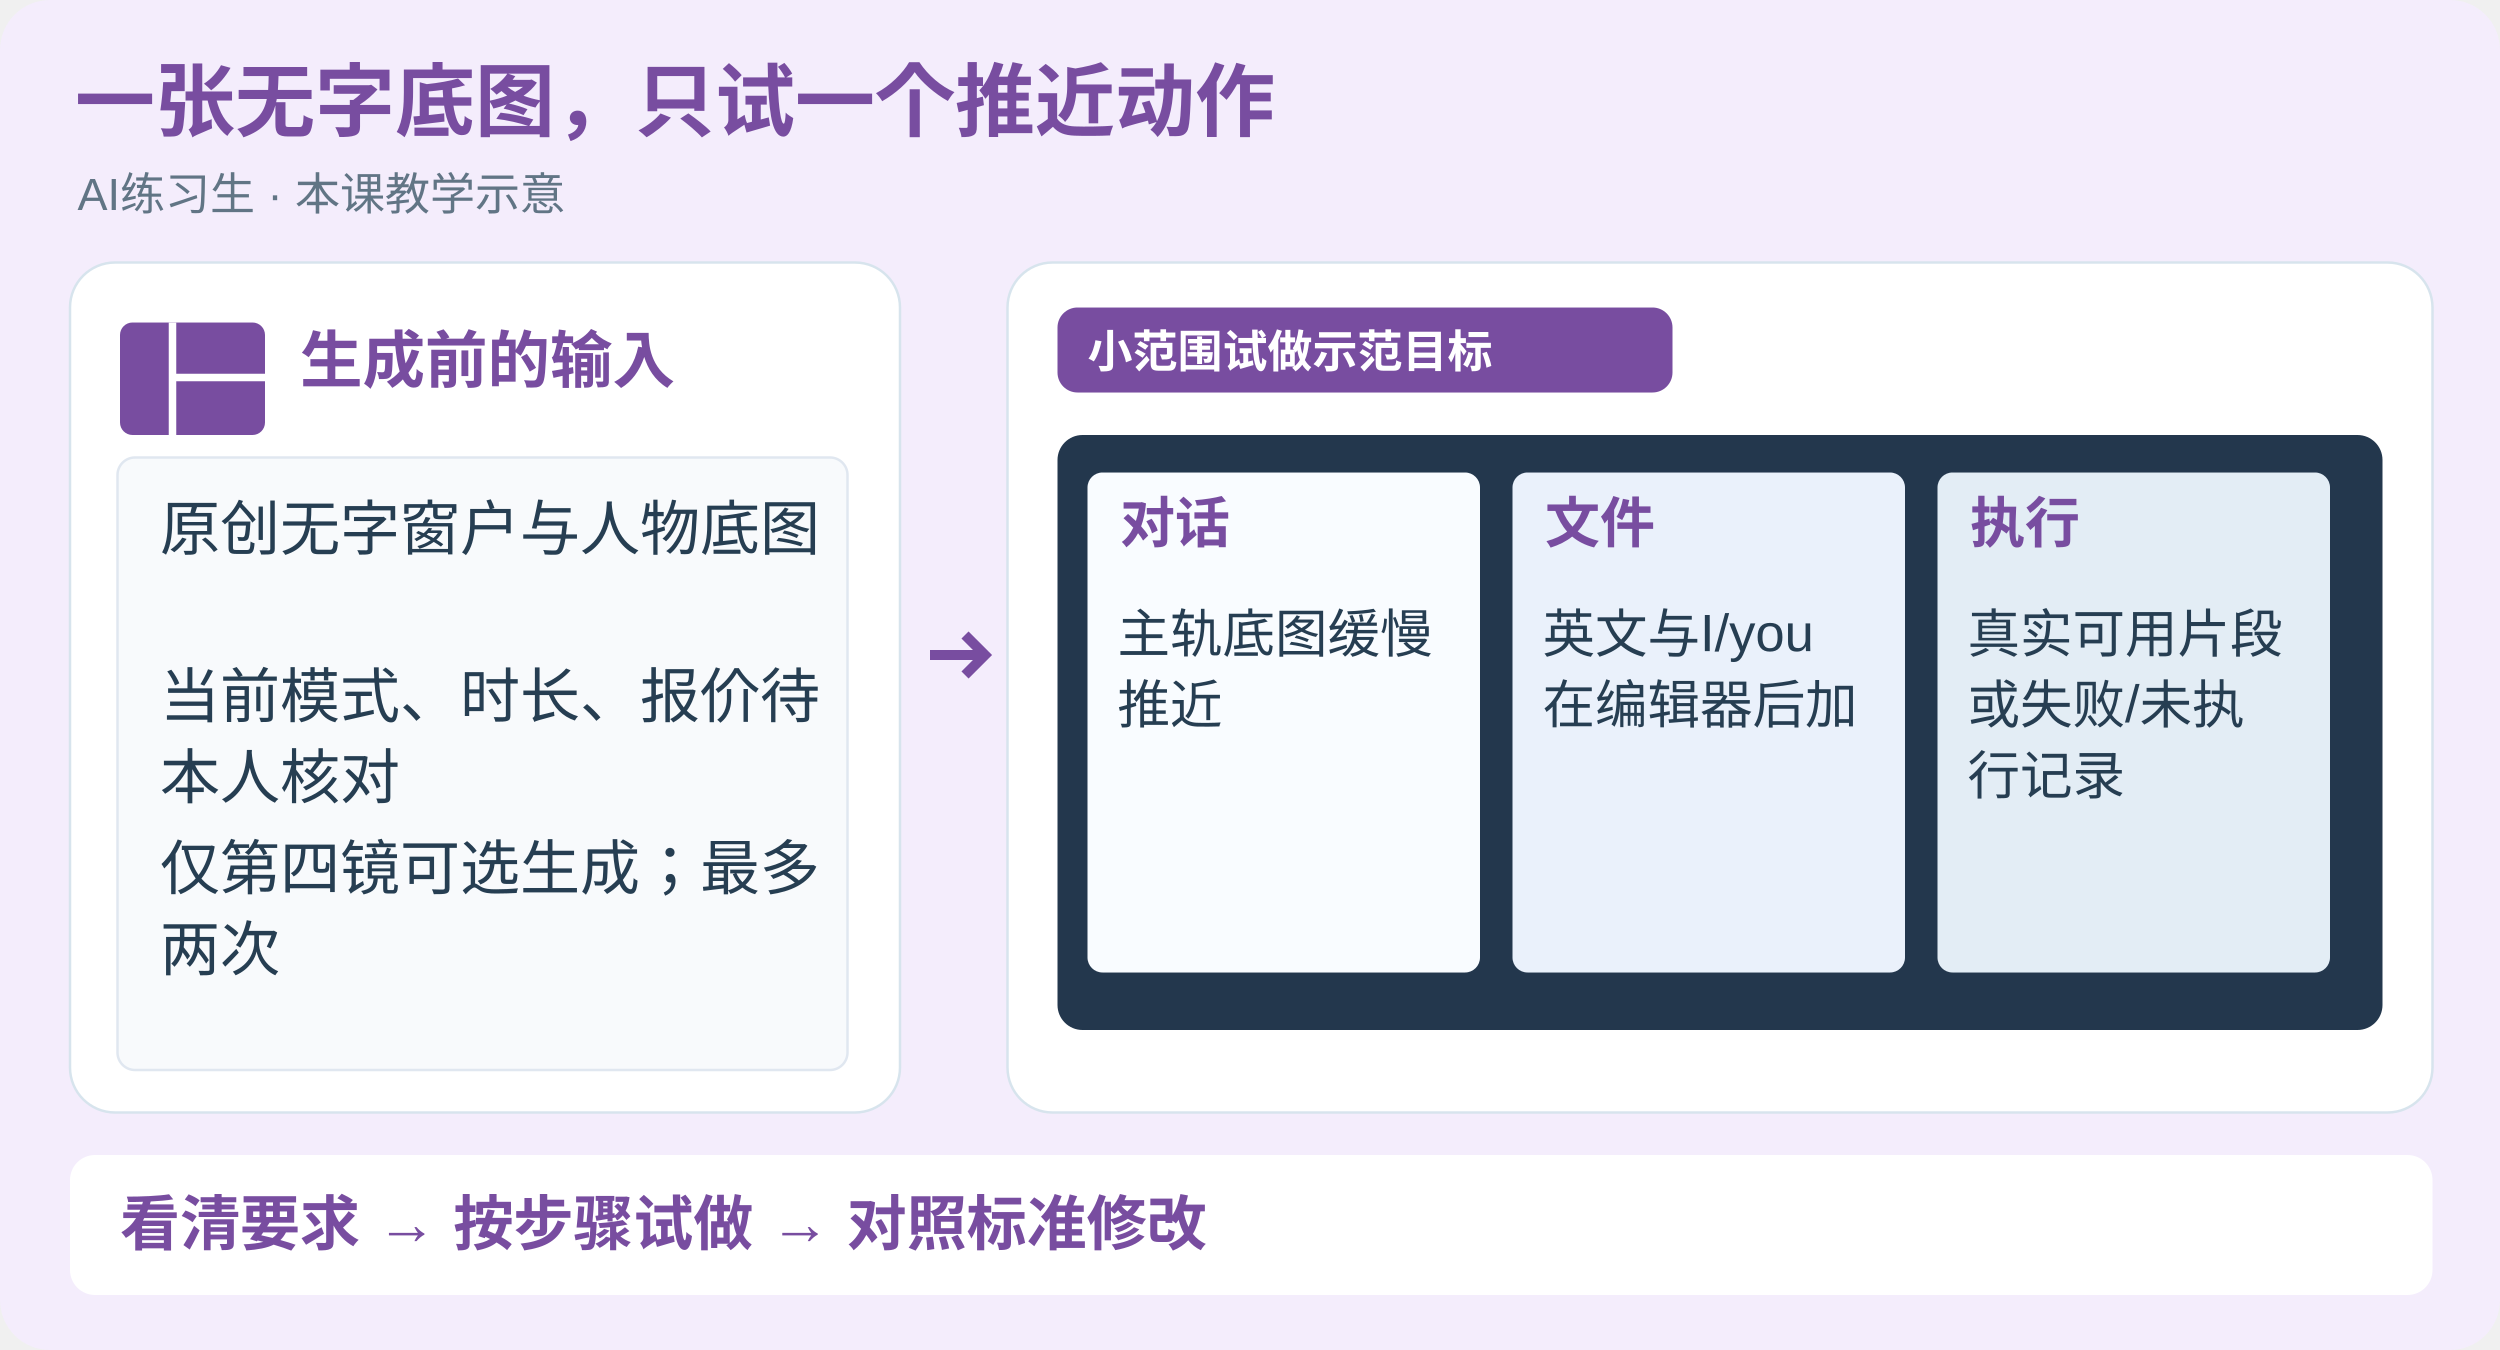
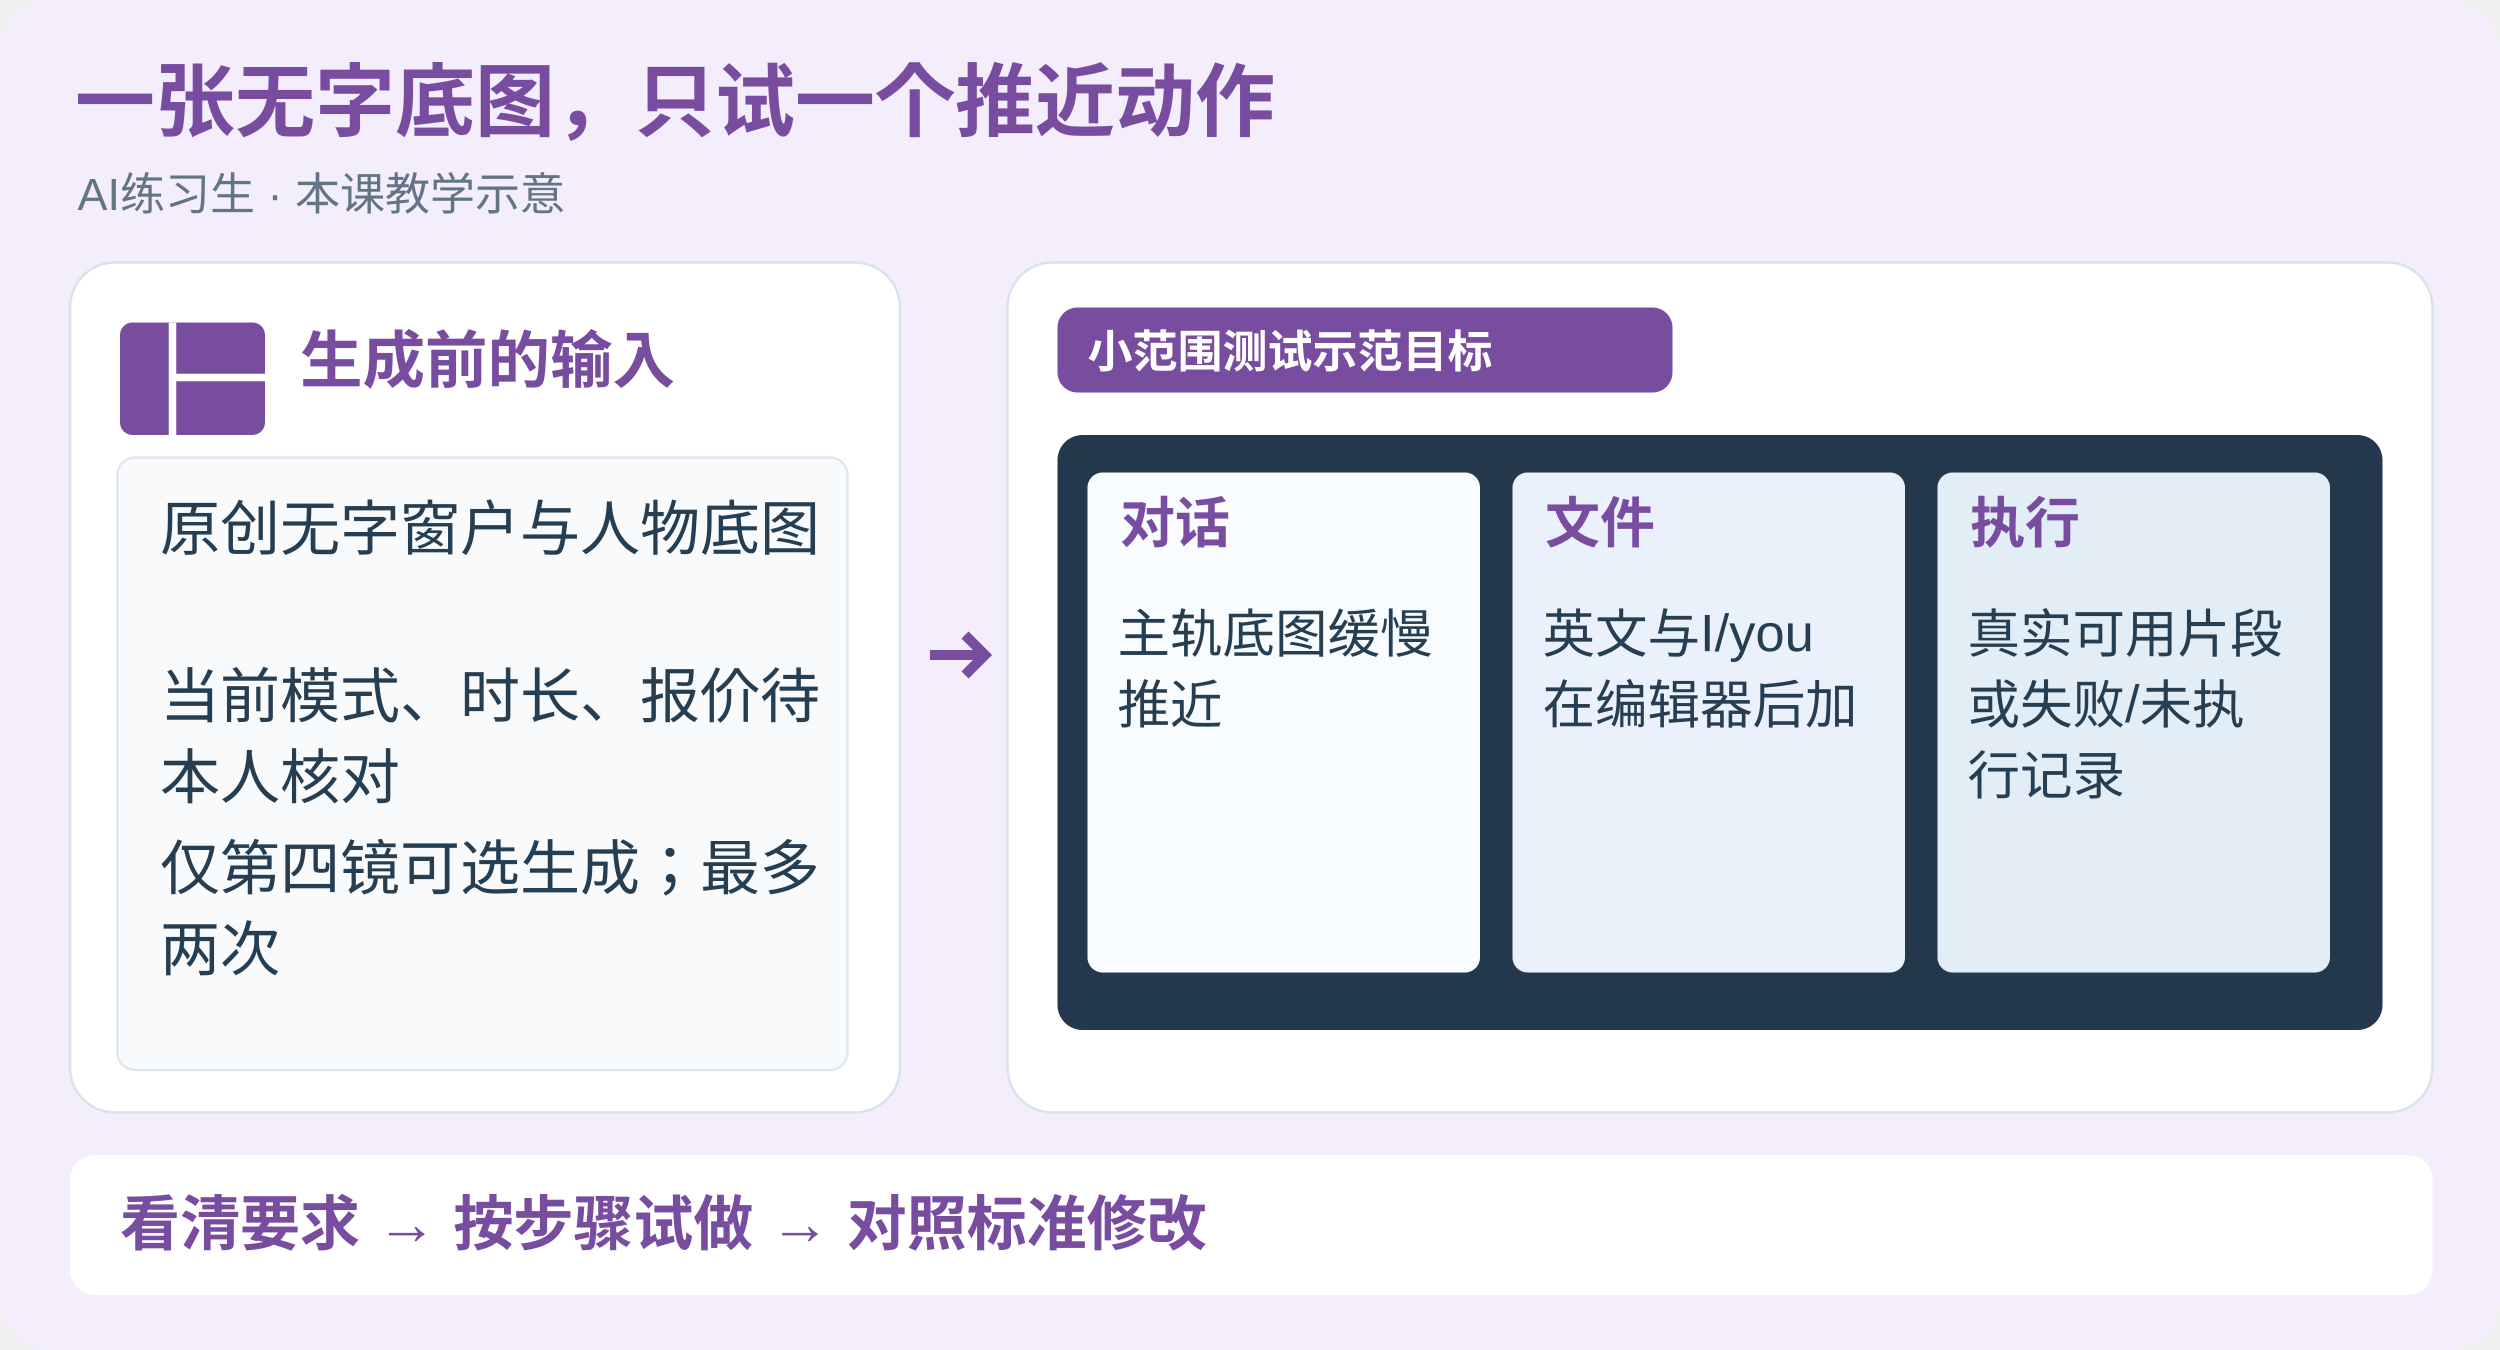
<svg xmlns="http://www.w3.org/2000/svg" width="1000" height="540" viewBox="0 0 1000 540" role="img" aria-labelledby="title desc">
  <style>text{font-family:'PingFang SC','Microsoft YaHei',Arial,sans-serif}</style>
  <rect x="0" y="0" width="1000" height="540" rx="20" fill="#f4edfc" stroke="none" />
  <text x="30" y="52" font-size="32" fill="#784da0" font-weight="750">
    <tspan x="30" dy="0">一张无字底图，只试一个推近动作</tspan>
  </text>
  <text x="31" y="84" font-size="18" fill="#617585" font-weight="500">
    <tspan x="31" dy="0">AI练习生 · 本课教学示意</tspan>
  </text>
  <rect x="28" y="105" width="332" height="340" rx="18" fill="#fff" stroke="#d7e4ed" />
  <rect x="48" y="129" width="58" height="45" rx="5" fill="#784da0" />
  <path d="M69 129v45m0-23h37" stroke="white" stroke-width="3" />
  <text x="120" y="153" font-size="25" fill="#784da0" font-weight="700">
    <tspan x="120" dy="0">生成前的输入</tspan>
  </text>
  <rect x="47" y="183" width="292" height="245" rx="7" fill="#f8fafc" stroke="#e0e7f0" />
  <text x="64" y="220" font-size="24" fill="#263e52" font-weight="500">
    <tspan x="64" dy="0">原创无字窗户与人物底图</tspan>
  </text>
  <text x="64" y="287" font-size="24" fill="#263e52" font-weight="500">
    <tspan x="64" dy="0">当前模式、时长、报价待</tspan>
    <tspan x="64" dy="32.4">本人核对</tspan>
  </text>
  <text x="64" y="355.8" font-size="24" fill="#263e52" font-weight="500">
    <tspan x="64" dy="0">仅第四镜可选生成；最多</tspan>
    <tspan x="64" dy="32.4">两次</tspan>
  </text>
  <path d="M372 262h22m-8-8l8 8-8 8" stroke="#784da0" stroke-width="4" fill="none" />
  <rect x="403" y="105" width="570" height="340" rx="18" fill="#fff" stroke="#d7e4ed" />
  <rect x="423" y="123" width="246" height="34" rx="8" fill="#784da0" stroke="none" />
  <text x="435" y="147" font-size="18" fill="#fff" font-weight="700">
-     <tspan x="435" dy="0">小范围试做示范目标</tspan>
+     <tspan x="435" dy="0">小范围测试示范目标</tspan>
  </text>
  <rect x="423" y="174" width="530" height="238" rx="10" fill="#23374d" stroke="none" />
  <rect x="435" y="189" width="157" height="200" rx="6" fill="#f9fcff" stroke="none" />
  <text x="448" y="217" font-size="22" fill="#784da0" font-weight="700">
    <tspan x="448" dy="0">对话</tspan>
  </text>
  <text x="447" y="261" font-size="21" fill="#263e52" font-weight="500">
    <tspan x="447" dy="0">主轨底图缓慢</tspan>
    <tspan x="447" dy="28.35">推近</tspan>
  </text>
  <rect x="605" y="189" width="157" height="200" rx="6" fill="#eaf1fb" stroke="none" />
  <text x="618" y="217" font-size="22" fill="#784da0" font-weight="700">
    <tspan x="618" dy="0">文件</tspan>
  </text>
  <text x="617" y="261" font-size="21" fill="#263e52" font-weight="500">
    <tspan x="617" dy="0">英文与I/you</tspan>
    <tspan x="617" dy="28.35">在编辑器后加</tspan>
  </text>
  <rect x="775" y="189" width="157" height="200" rx="6" fill="#e3edf5" stroke="none" />
  <text x="788" y="217" font-size="22" fill="#784da0" font-weight="700">
    <tspan x="788" dy="0">执行</tspan>
  </text>
  <text x="787" y="261" font-size="21" fill="#263e52" font-weight="500">
    <tspan x="787" dy="0">真实可用片段</tspan>
    <tspan x="787" dy="28.35">或失败/未执</tspan>
    <tspan x="787" dy="28.35">行记录</tspan>
  </text>
  <rect x="28" y="462" width="945" height="56" rx="10" fill="#fff" stroke="none" />
  <text x="48" y="498" font-size="24" fill="#784da0" font-weight="650">
    <tspan x="48" dy="0">看清要求 → 按步骤试做 → 对照标准修改</tspan>
  </text>
</svg>
